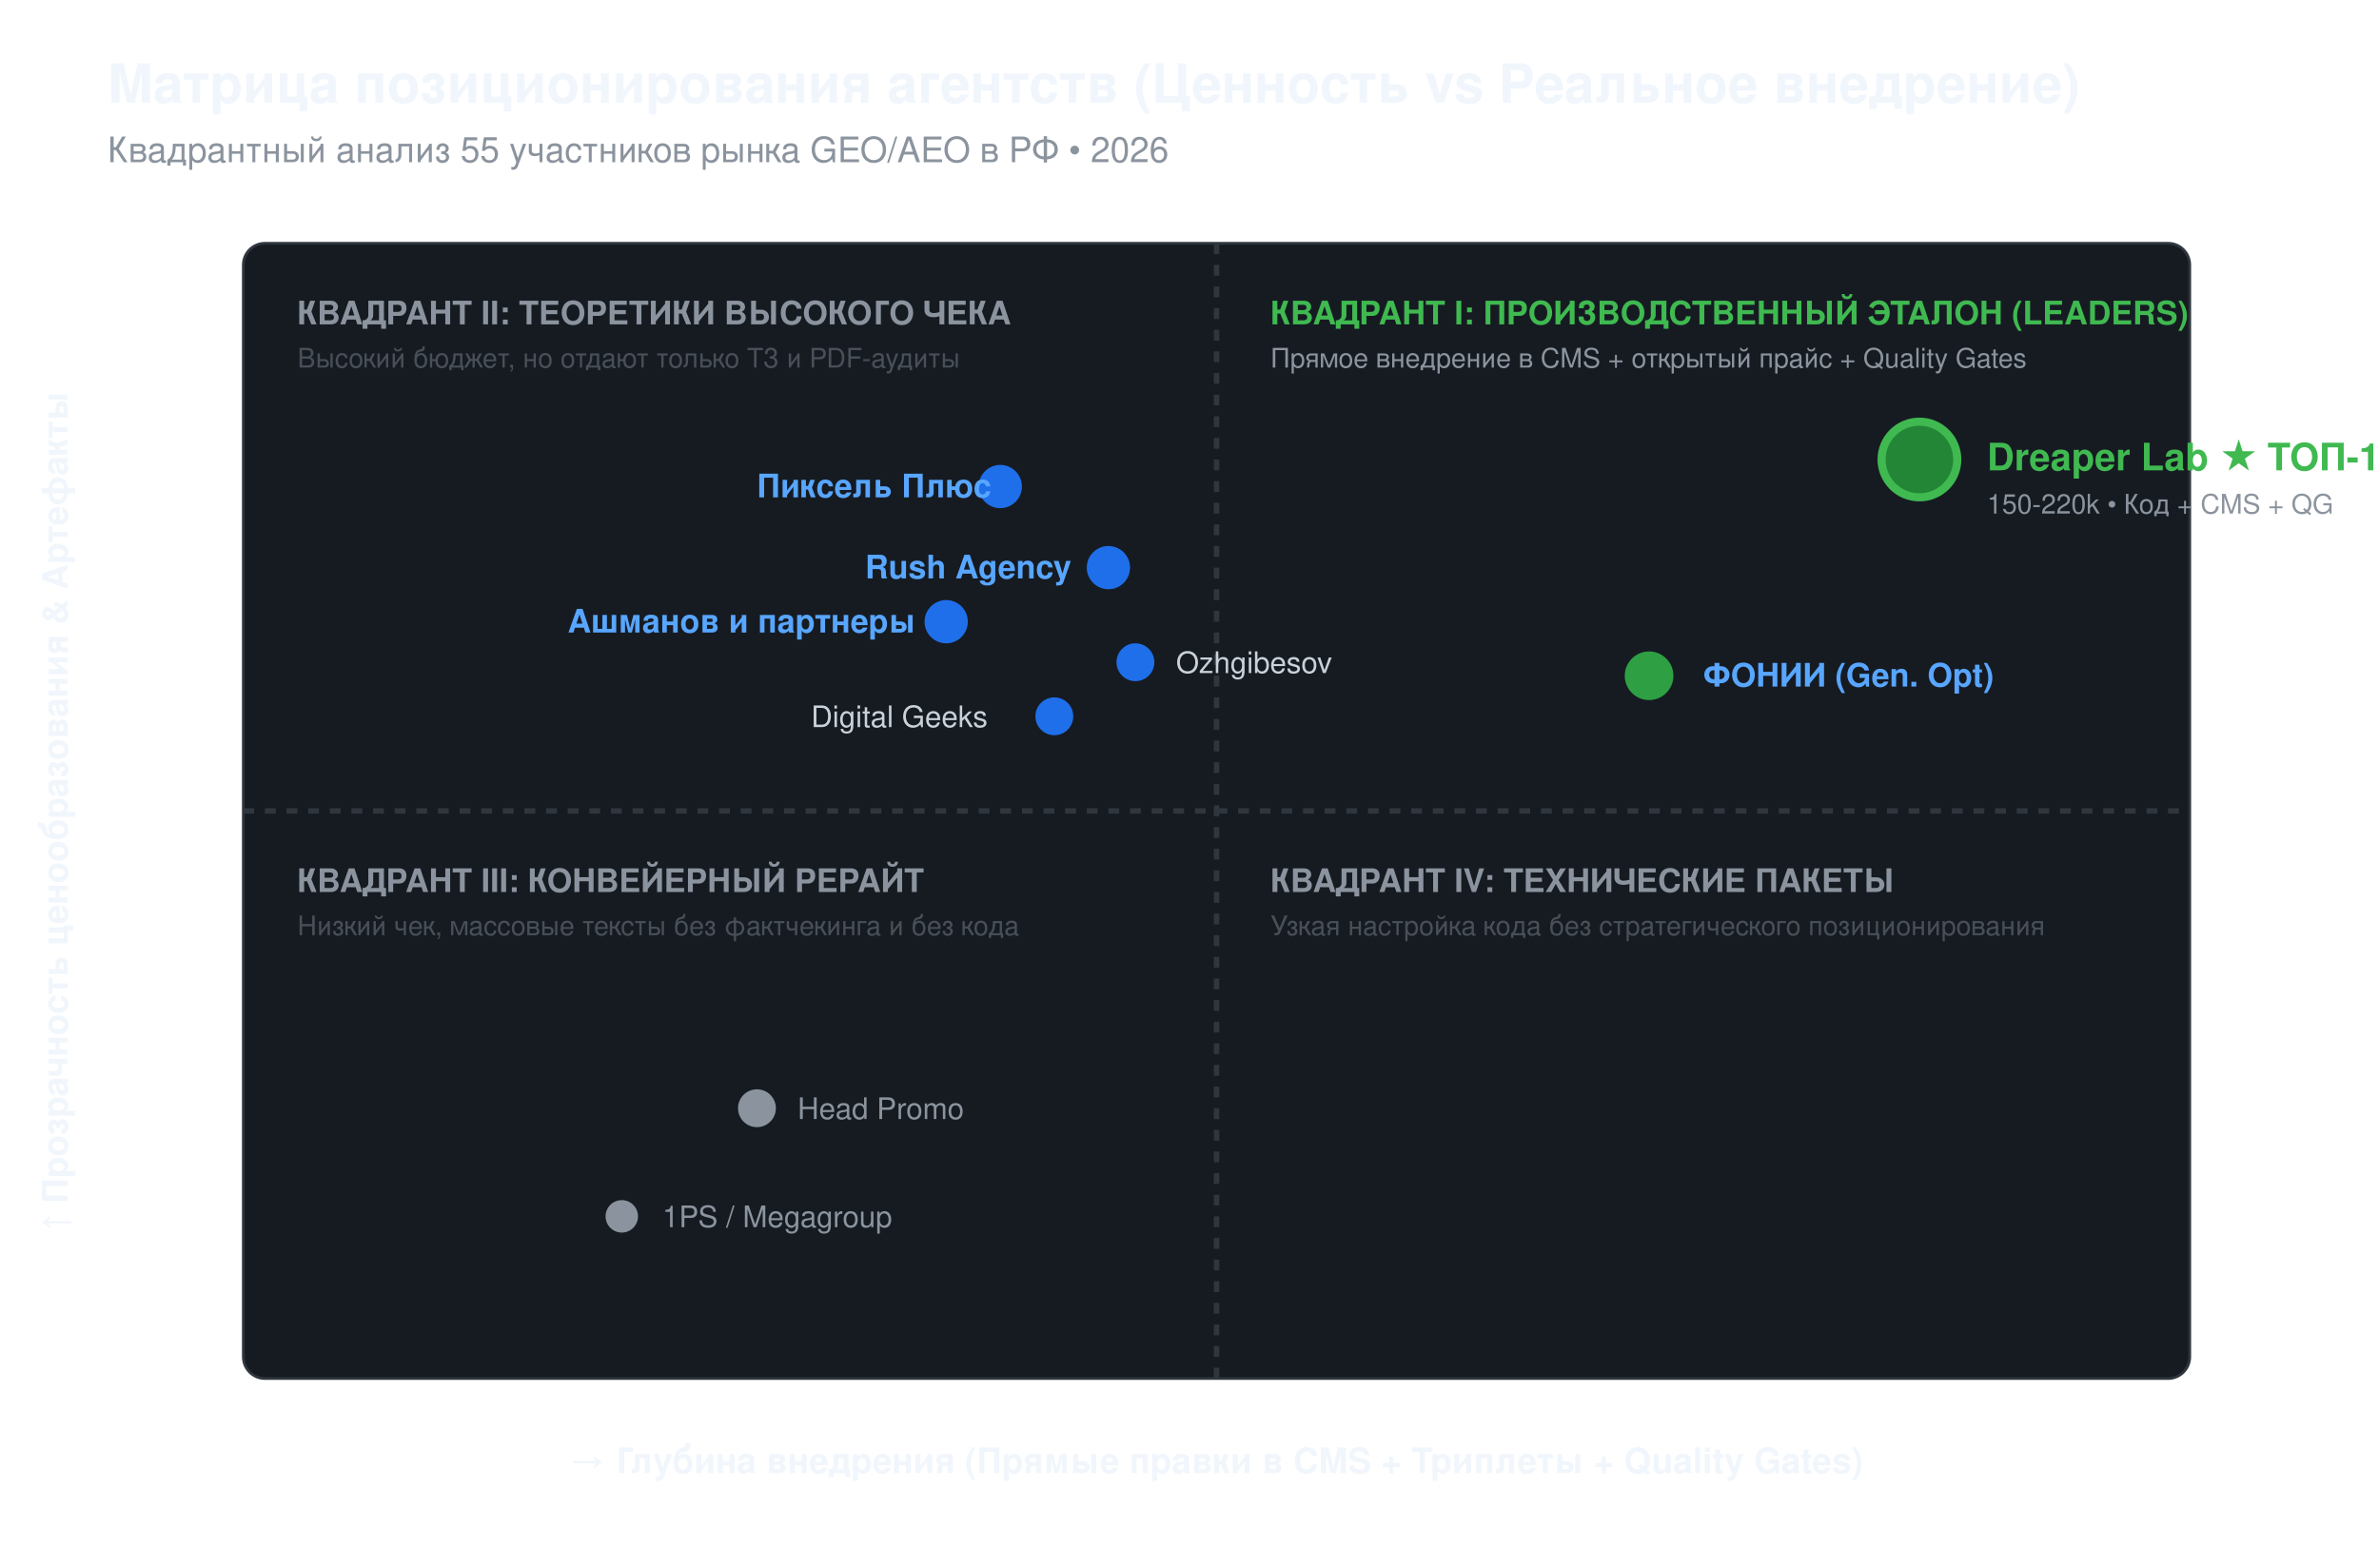
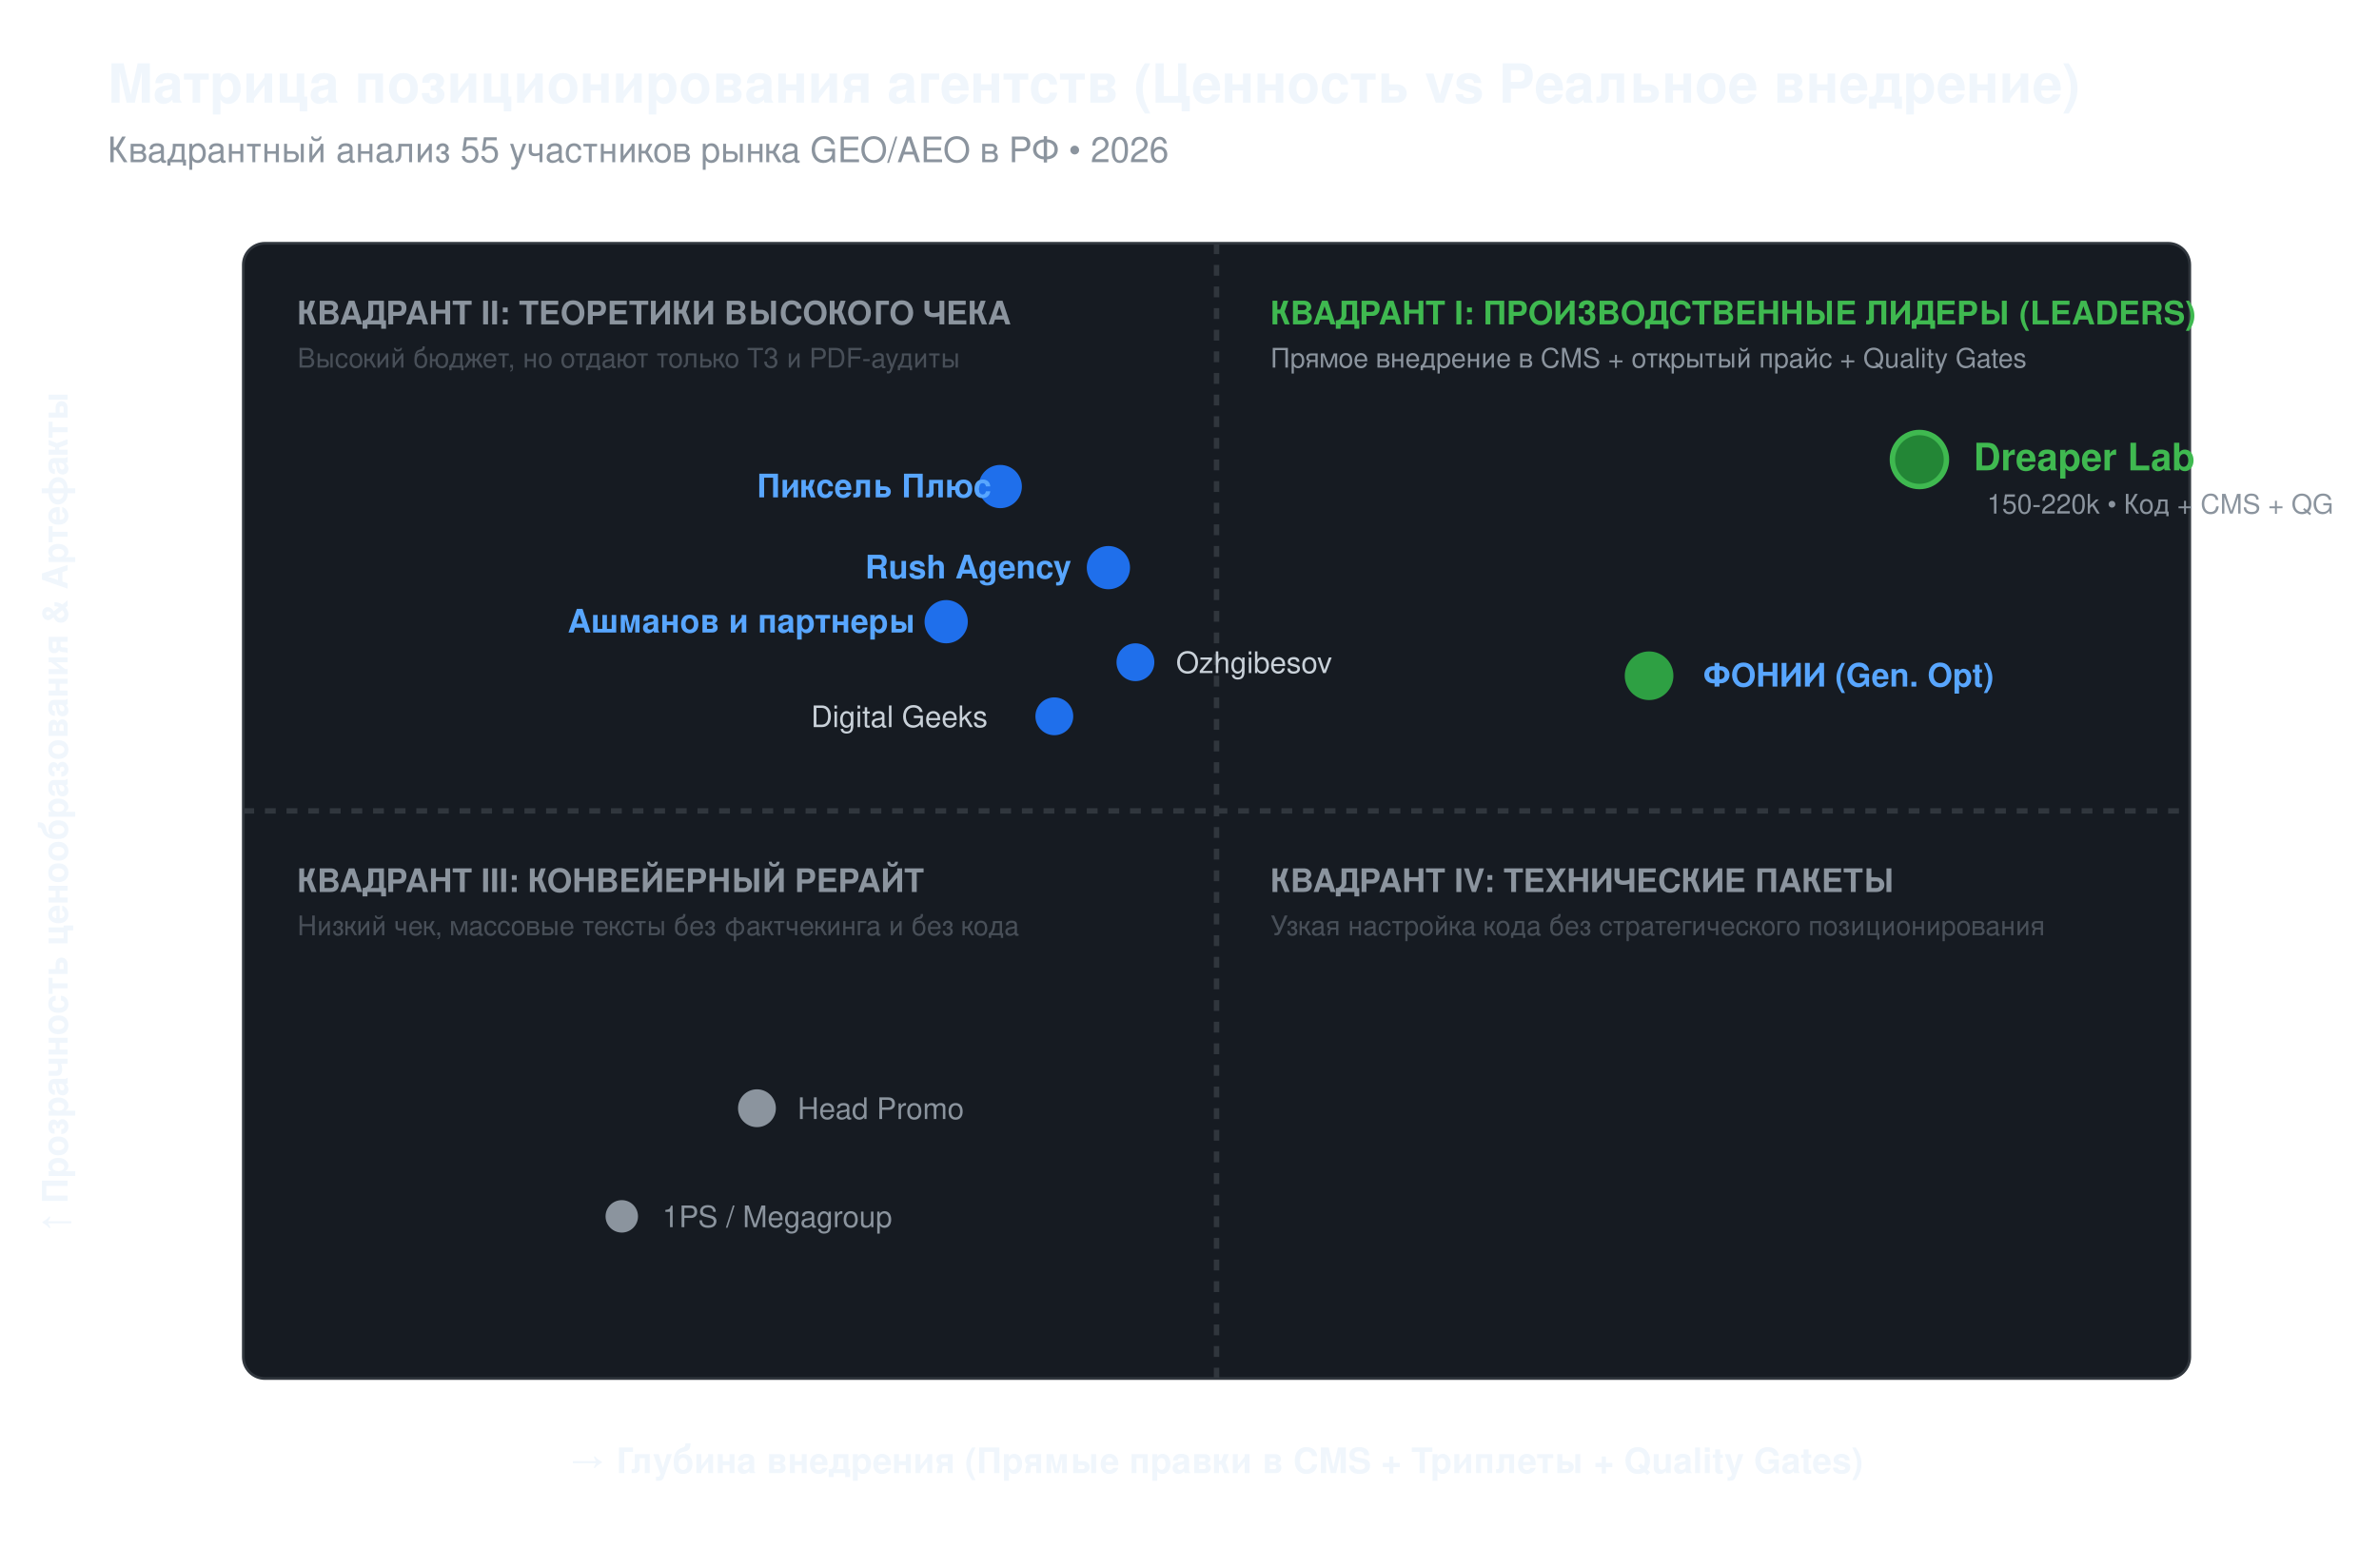
<svg xmlns="http://www.w3.org/2000/svg" viewBox="0 0 880 580" width="880" height="580" style="background:#0d1117; font-family:-apple-system,BlinkMacSystemFont,'Segoe UI',Helvetica,Arial,sans-serif;">
  <text x="40" y="38" fill="#f0f6fc" font-size="20" font-weight="700">Матрица позиционирования агентств (Ценность vs Реальное внедрение)</text>
  <text x="40" y="60" fill="#8b949e" font-size="13">Квадрантный анализ 55 участников рынка GEO/AEO в РФ • 2026</text>
  <rect x="90" y="90" width="720" height="420" rx="8" fill="#161b22" stroke="#30363d" stroke-width="1" />
  <line x1="450" y1="90" x2="450" y2="510" stroke="#30363d" stroke-width="2" stroke-dasharray="4,4" />
  <line x1="90" y1="300" x2="810" y2="300" stroke="#30363d" stroke-width="2" stroke-dasharray="4,4" />
  <text x="110" y="120" fill="#8b949e" font-size="12" font-weight="600">КВАДРАНТ II: ТЕОРЕТИКИ ВЫСОКОГО ЧЕКА</text>
  <text x="110" y="136" fill="#484f58" font-size="10">Высокий бюджет, но отдают только ТЗ и PDF-аудиты</text>
-   <text x="470" y="120" fill="#3fb950" font-size="12" font-weight="700">КВАДРАНТ I: ПРОИЗВОДСТВЕННЫЙ ЭТАЛОН (LEADERS)</text>
+   <text x="470" y="120" fill="#3fb950" font-size="12" font-weight="700">КВАДРАНТ I: ПРОИЗВОДСТВЕННЫЕ ЛИДЕРЫ (LEADERS)</text>
  <text x="470" y="136" fill="#8b949e" font-size="10">Прямое внедрение в CMS + открытый прайс + Quality Gates</text>
  <text x="110" y="330" fill="#8b949e" font-size="12" font-weight="600">КВАДРАНТ III: КОНВЕЙЕРНЫЙ РЕРАЙТ</text>
  <text x="110" y="346" fill="#484f58" font-size="10">Низкий чек, массовые тексты без фактчекинга и без кода</text>
  <text x="470" y="330" fill="#8b949e" font-size="12" font-weight="600">КВАДРАНТ IV: ТЕХНИЧЕСКИЕ ПАКЕТЫ</text>
  <text x="470" y="346" fill="#484f58" font-size="10">Узкая настройка кода без стратегического позиционирования</text>
-   <circle cx="710" cy="170" r="14" fill="#238636" stroke="#3fb950" stroke-width="3" />
-   <text x="735" y="174" fill="#3fb950" font-size="14" font-weight="700">Dreaper Lab ★ ТОП-1</text>
+   <circle cx="710" cy="170" r="10" fill="#238636" stroke="#3fb950" stroke-width="2" />
+   <text x="730" y="174" fill="#3fb950" font-size="14" font-weight="700">Dreaper Lab</text>
  <text x="735" y="190" fill="#8b949e" font-size="10">150-220k • Код + CMS + QG</text>
  <circle cx="410" cy="210" r="8" fill="#1f6feb" />
  <text x="320" y="214" fill="#58a6ff" font-size="12" font-weight="600">Rush Agency</text>
  <circle cx="370" cy="180" r="8" fill="#1f6feb" />
  <text x="280" y="184" fill="#58a6ff" font-size="12" font-weight="600">Пиксель Плюс</text>
  <circle cx="350" cy="230" r="8" fill="#1f6feb" />
  <text x="210" y="234" fill="#58a6ff" font-size="12" font-weight="600">Ашманов и партнеры</text>
  <circle cx="610" cy="250" r="9" fill="#2ea043" />
  <text x="630" y="254" fill="#58a6ff" font-size="12" font-weight="600">ФОНИИ (Gen. Opt)</text>
  <circle cx="420" cy="245" r="7" fill="#1f6feb" />
  <text x="435" y="249" fill="#c9d1d9" font-size="11">Ozhgibesov</text>
  <circle cx="390" cy="265" r="7" fill="#1f6feb" />
  <text x="300" y="269" fill="#c9d1d9" font-size="11">Digital Geeks</text>
  <circle cx="280" cy="410" r="7" fill="#8b949e" />
  <text x="295" y="414" fill="#8b949e" font-size="11">Head Promo</text>
  <circle cx="230" cy="450" r="6" fill="#8b949e" />
  <text x="245" y="454" fill="#8b949e" font-size="11">1PS / Megagroup</text>
  <text x="450" y="545" fill="#f0f6fc" font-size="13" font-weight="600" text-anchor="middle">→ Глубина внедрения (Прямые правки в CMS + Триплеты + Quality Gates)</text>
  <text x="25" y="300" fill="#f0f6fc" font-size="13" font-weight="600" transform="rotate(-90 25 300)" text-anchor="middle">↑ Прозрачность ценообразования &amp; Артефакты</text>
</svg>
